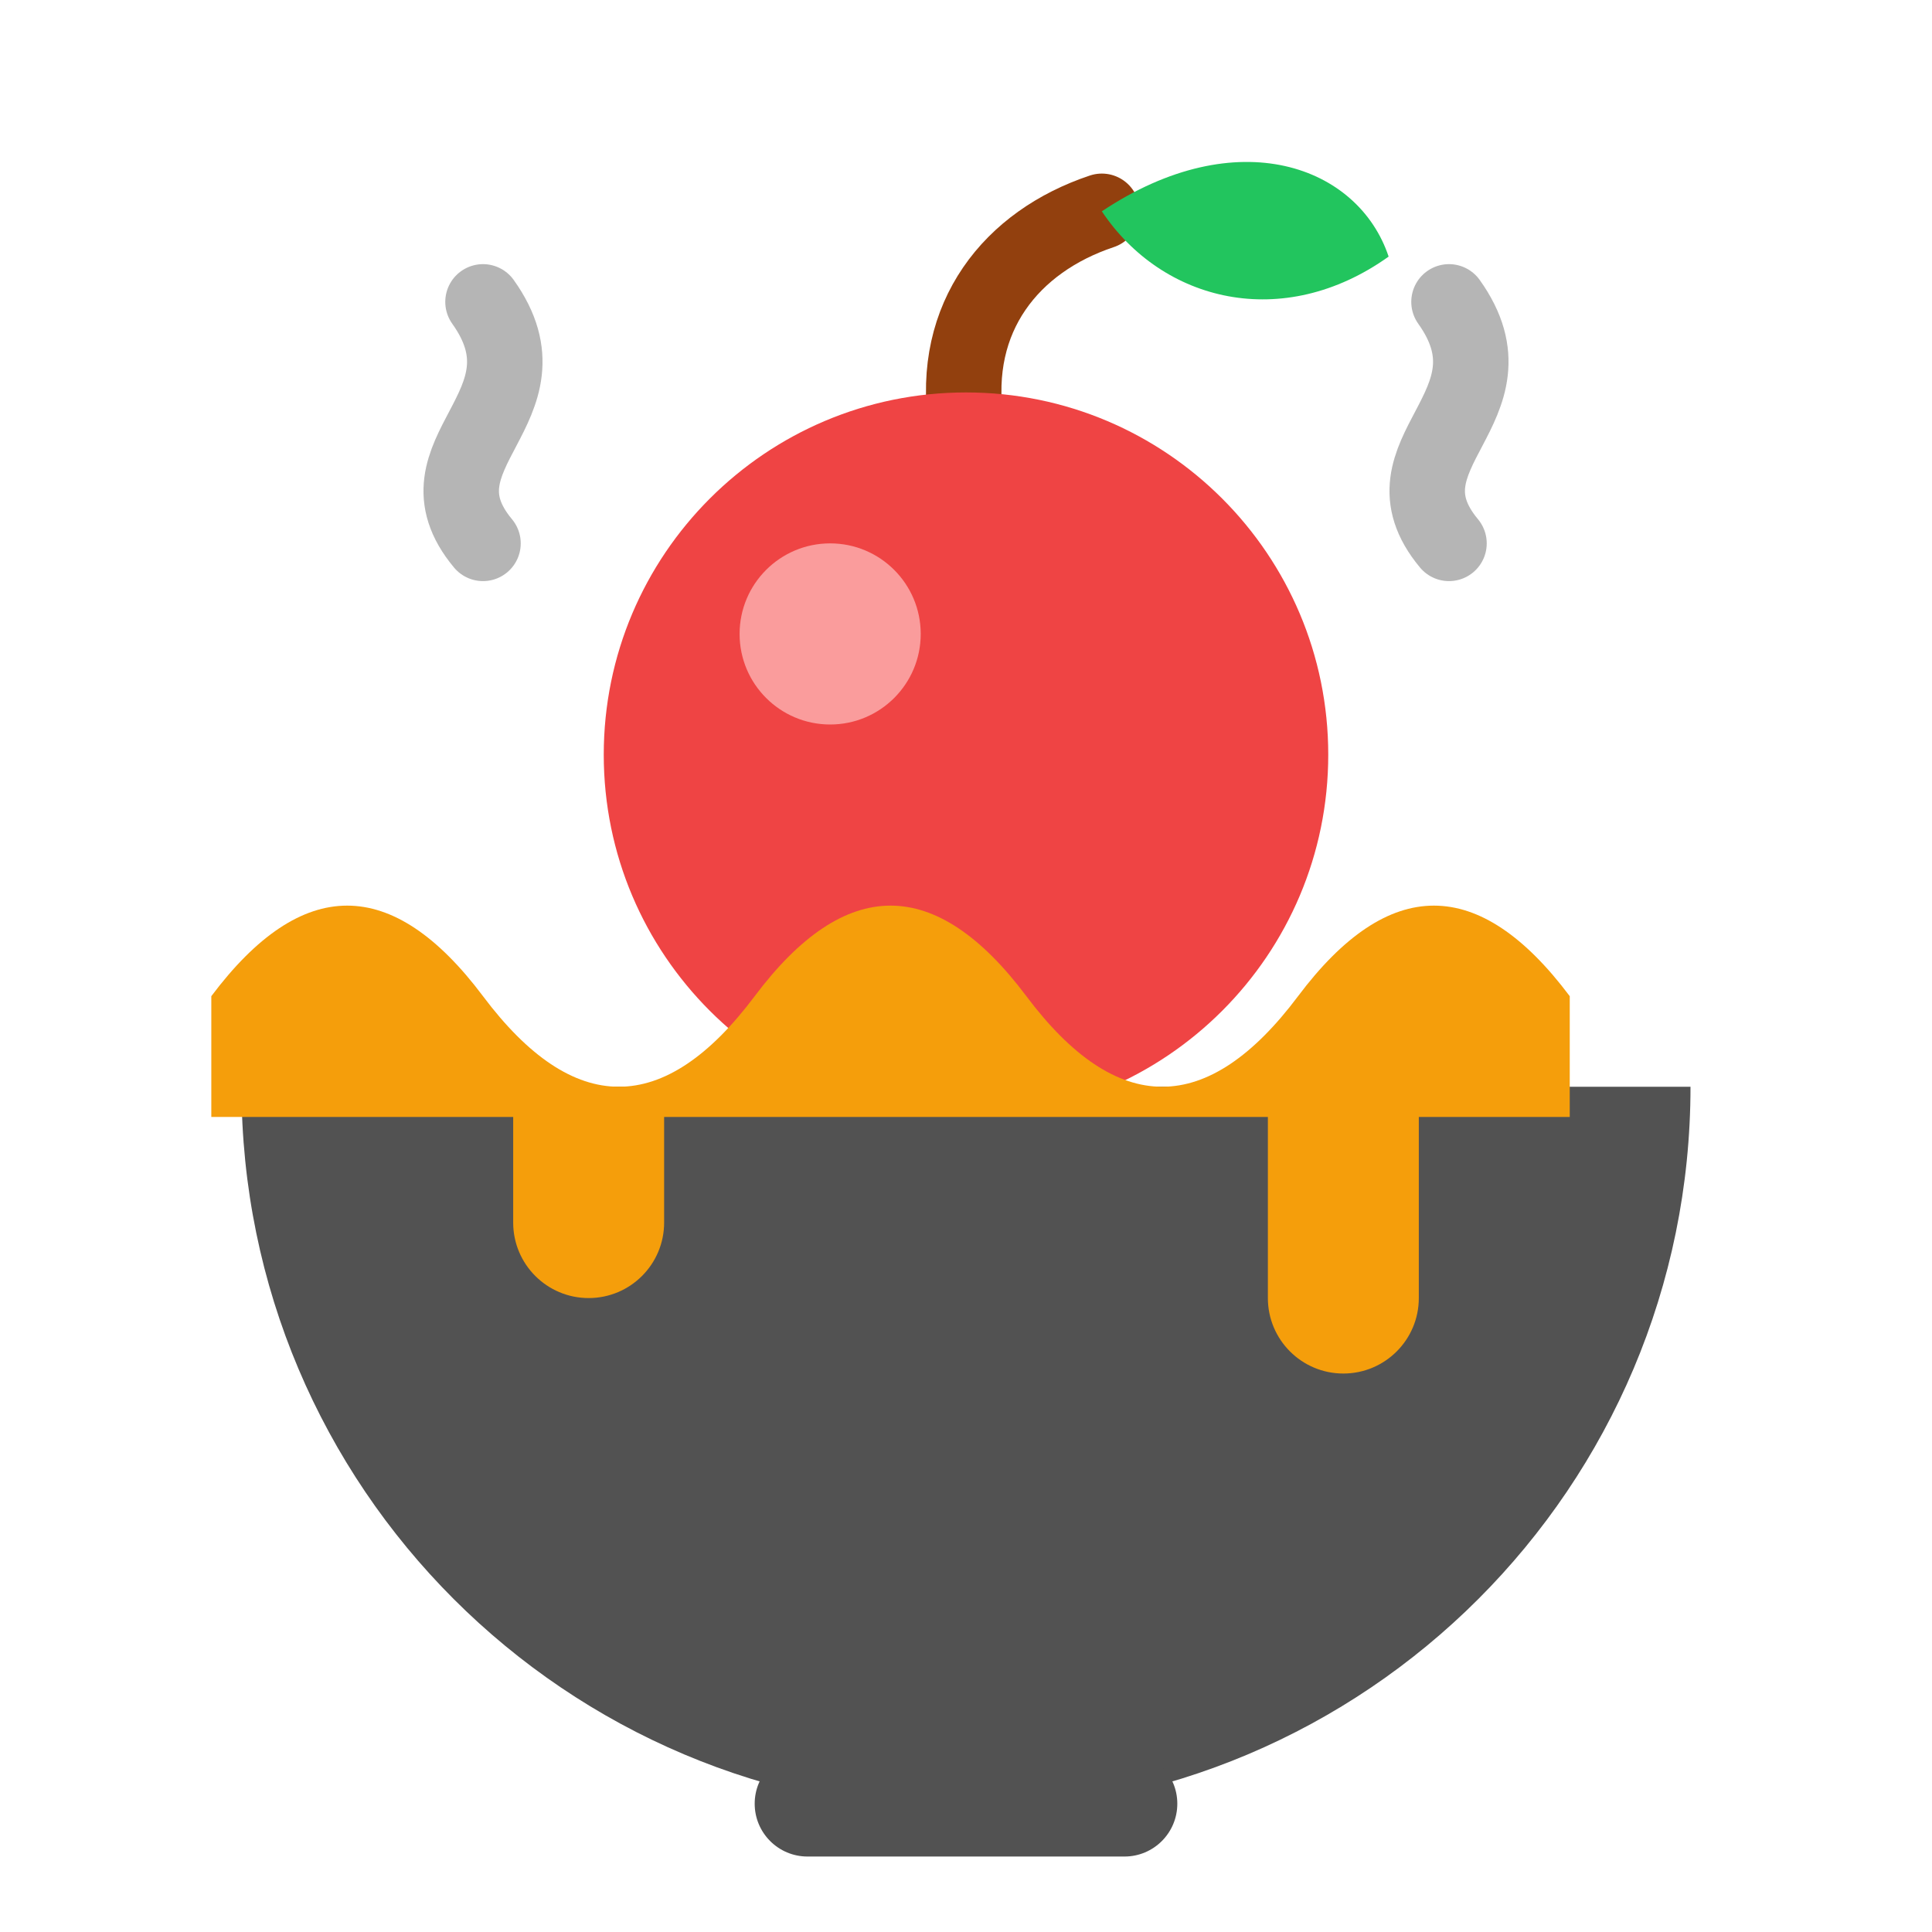
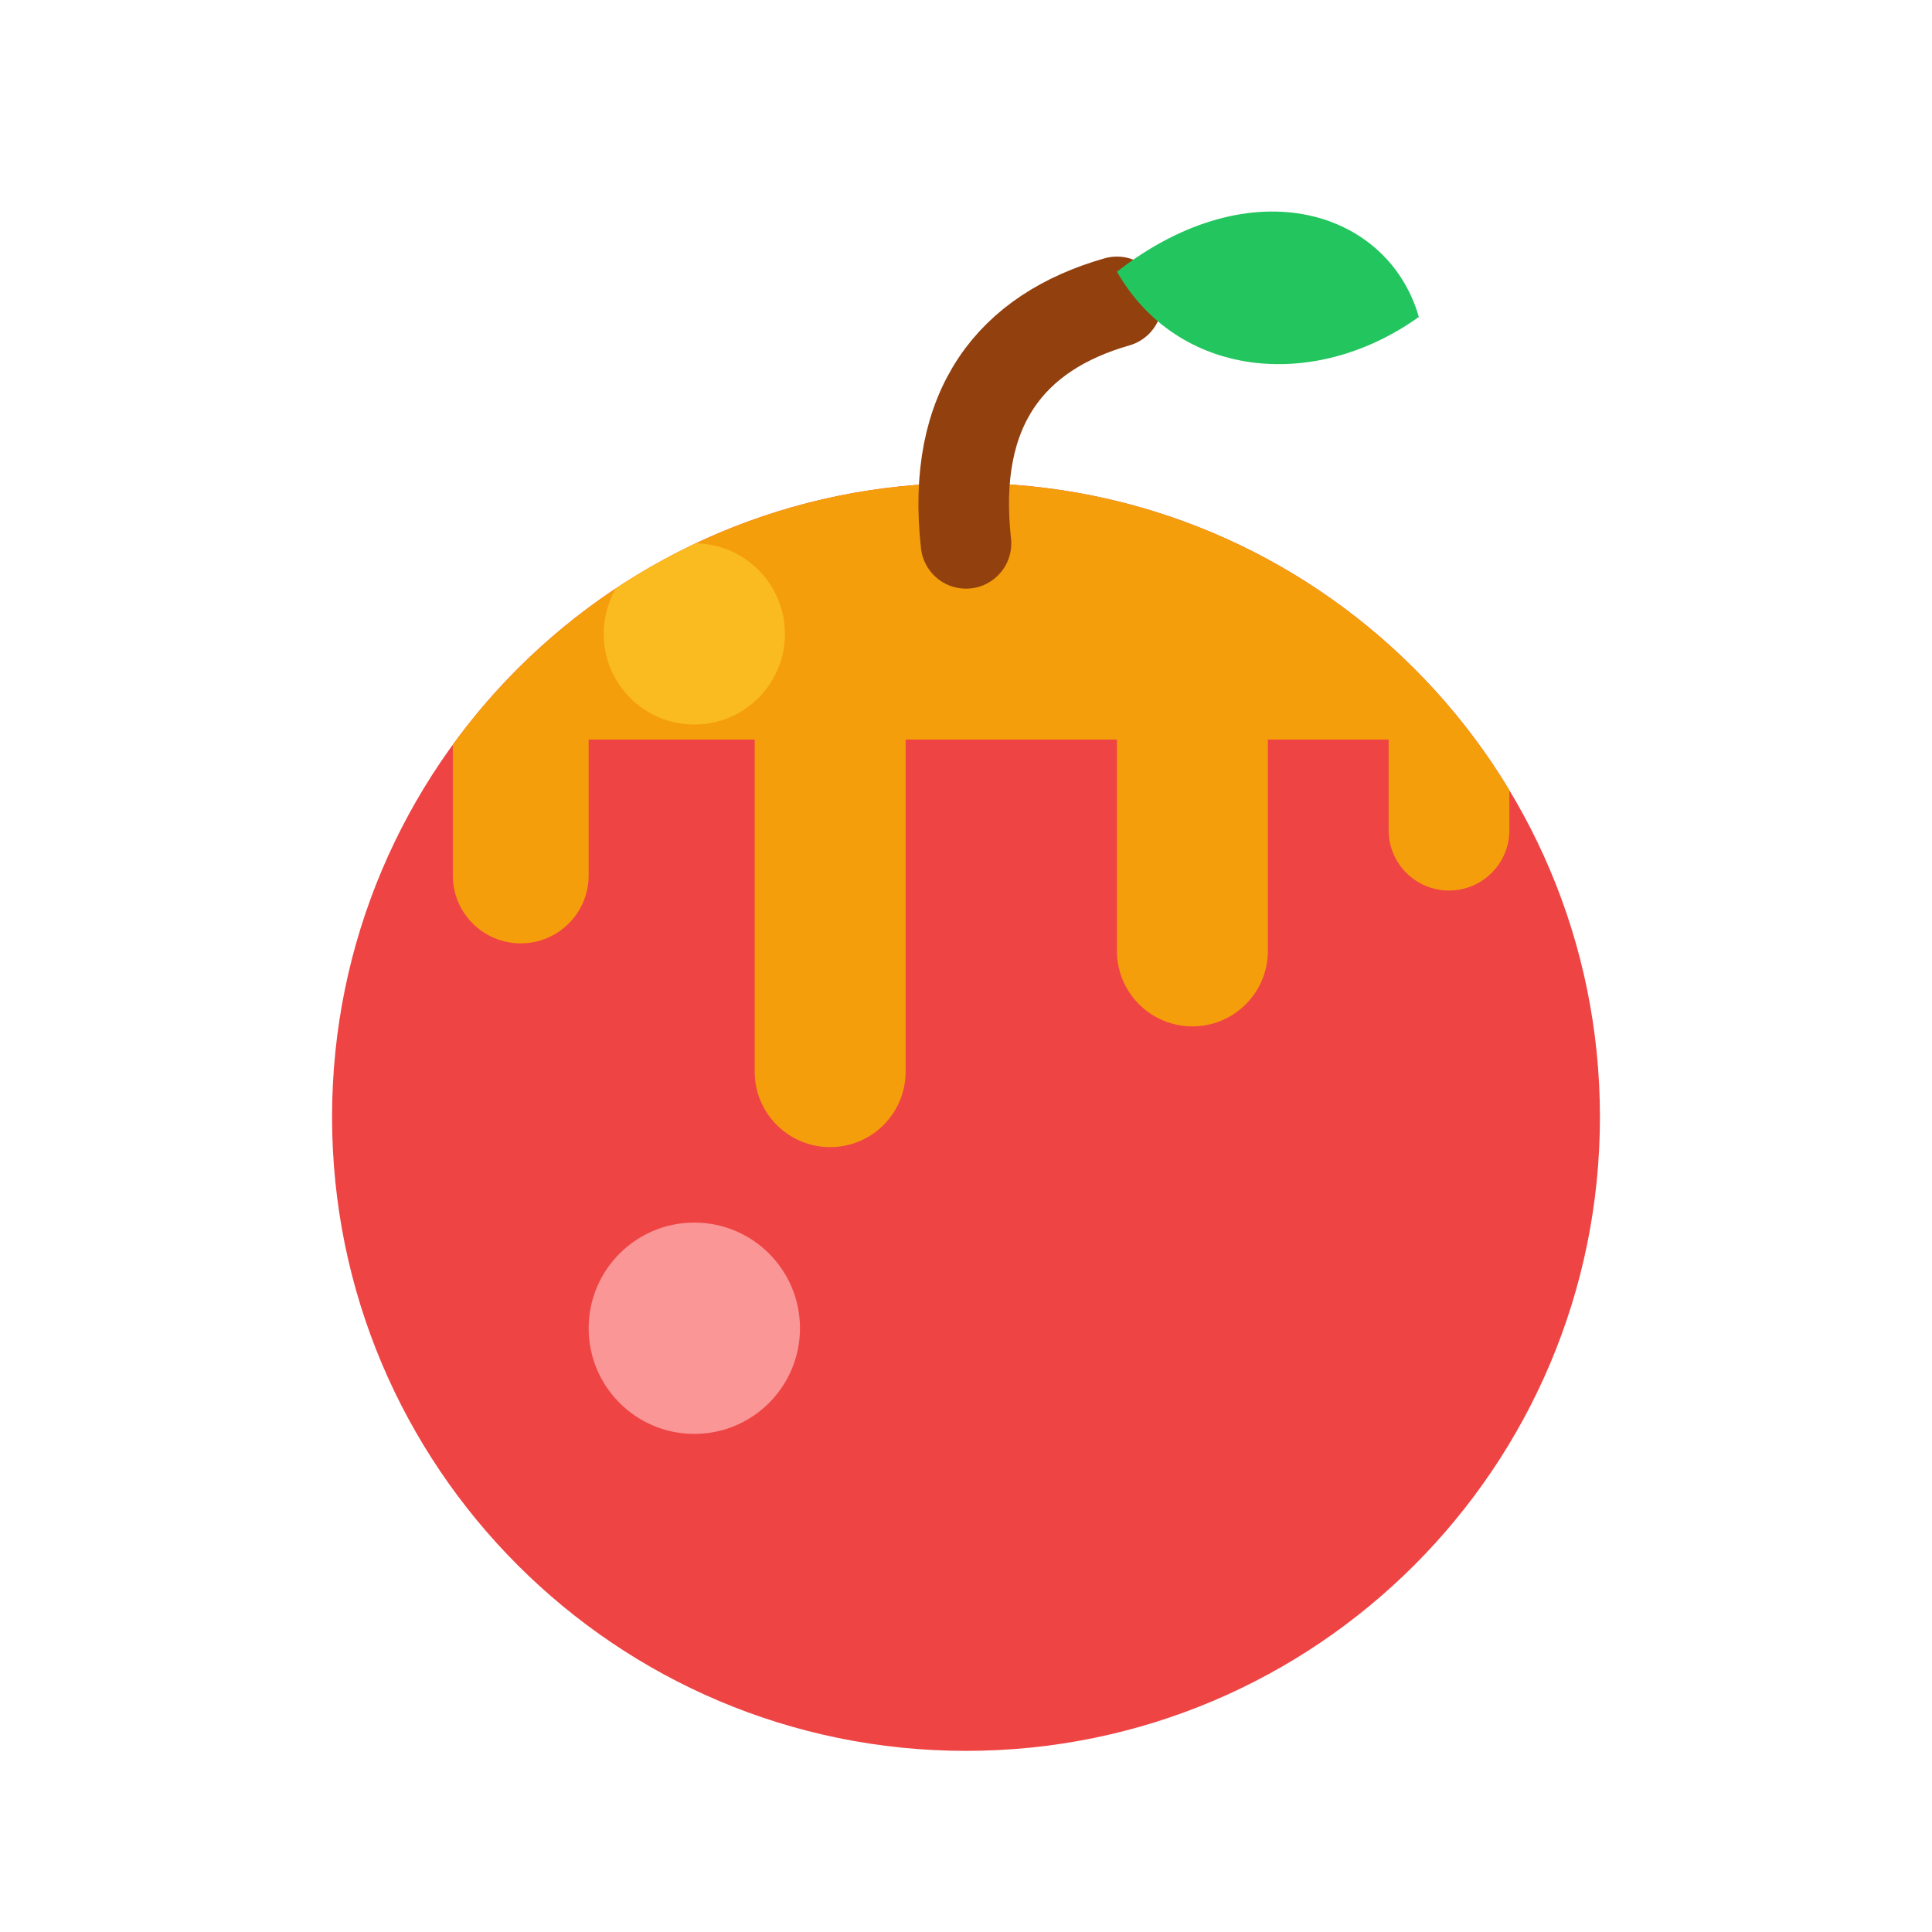
<svg xmlns="http://www.w3.org/2000/svg" viewBox="0 0 128 128">
-   <path d="M32 36c-5-6 5-9 0-16" stroke="#a3a3a3" stroke-width="5" stroke-linecap="round" fill="none" opacity="0.8" />
-   <path d="M96 36c-5-6 5-9 0-16" stroke="#a3a3a3" stroke-width="5" stroke-linecap="round" fill="none" opacity="0.8" />
-   <path d="M64 28c-1-7 3-12 9-14" stroke="#92400e" stroke-width="5" stroke-linecap="round" fill="none" />
-   <path d="M73 14c9-6 17-3 19 3-7 5-15 3-19-3z" fill="#22c55e" />
-   <circle cx="64" cy="50" r="24" fill="#ef4444" />
-   <circle cx="55" cy="42" r="6" fill="#fca5a5" opacity="0.9" />
-   <path d="M16 72a48 48 0 0 0 96 0z" fill="#525252" />
-   <rect x="50" y="116" width="28" height="7" rx="3.5" fill="#525252" />
-   <path d="M14 66c6-8 12-8 18 0s12 8 18 0 12-8 18 0 12 8 18 0 12-8 18 0v8H14z" fill="#f59e0b" />
-   <path d="M34 72v9a5 5 0 0 0 10 0v-9z" fill="#f59e0b" />
-   <path d="M84 72v14a5 5 0 0 0 10 0V72z" fill="#f59e0b" />
+   <defs>
+     <clipPath id="apple">
+       <circle cx="64" cy="74" r="42" />
+     </clipPath>
+   </defs>
+   <circle cx="64" cy="74" r="42" fill="#ef4444" />
+   <circle cx="46" cy="88" r="7" fill="#fca5a5" opacity="0.85" />
+   <g clip-path="url(#apple)">
+     <path fill="#f59e0b" d="M22 30h84v19H22z       M30 49v9a4.5 4.5 0 0 0 9 0v-9z       M50 49v22a5 5 0 0 0 10 0v-22z       M74 49v14a5 5 0 0 0 10 0v-14z       M92 49v6a4 4 0 0 0 8 0v-6z" />
+     <circle cx="46" cy="42" r="6" fill="#fbbf24" opacity="0.9" />
+   </g>
+   <path d="M64 36c-1-9 3-14 10-16" stroke="#92400e" stroke-width="6" stroke-linecap="round" fill="none" />
+   <path d="M74 18c9-7 18-4 20 3-7 5-16 4-20-3z" fill="#22c55e" />
</svg>
